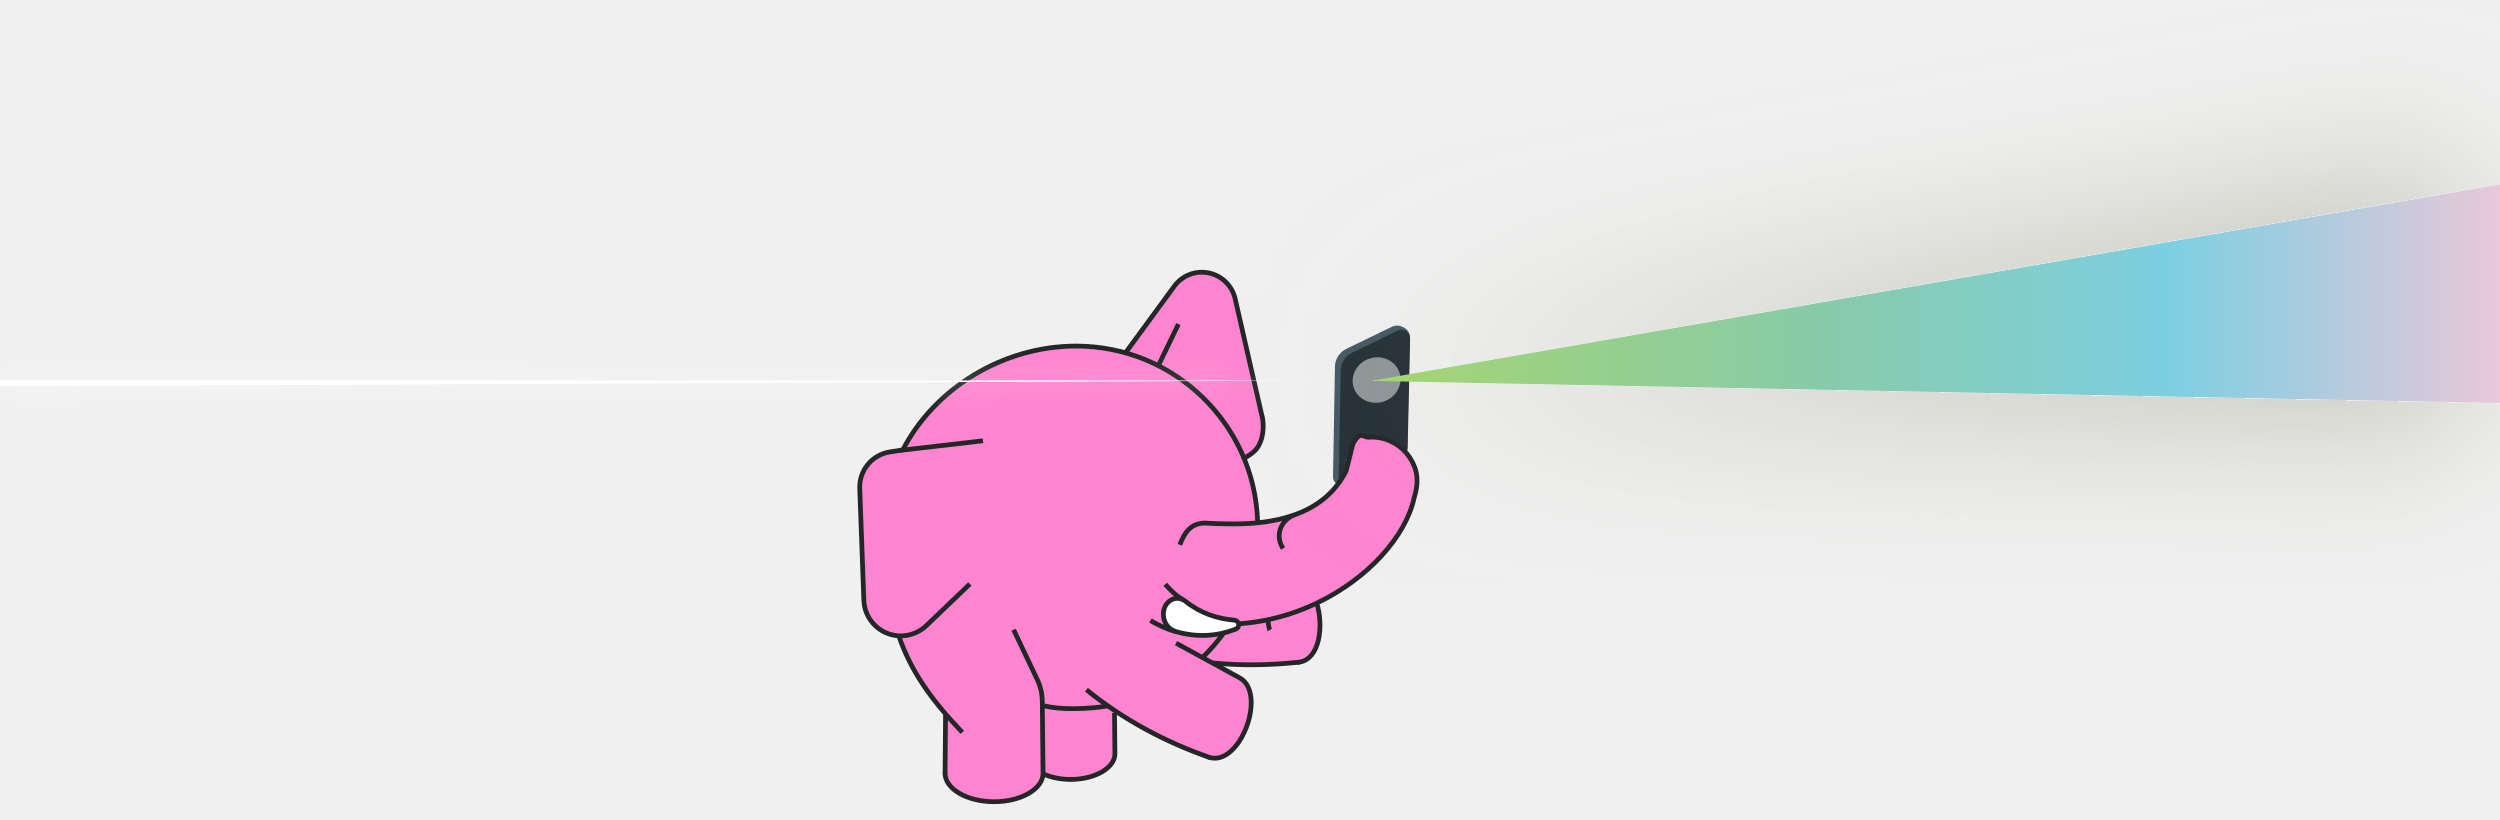
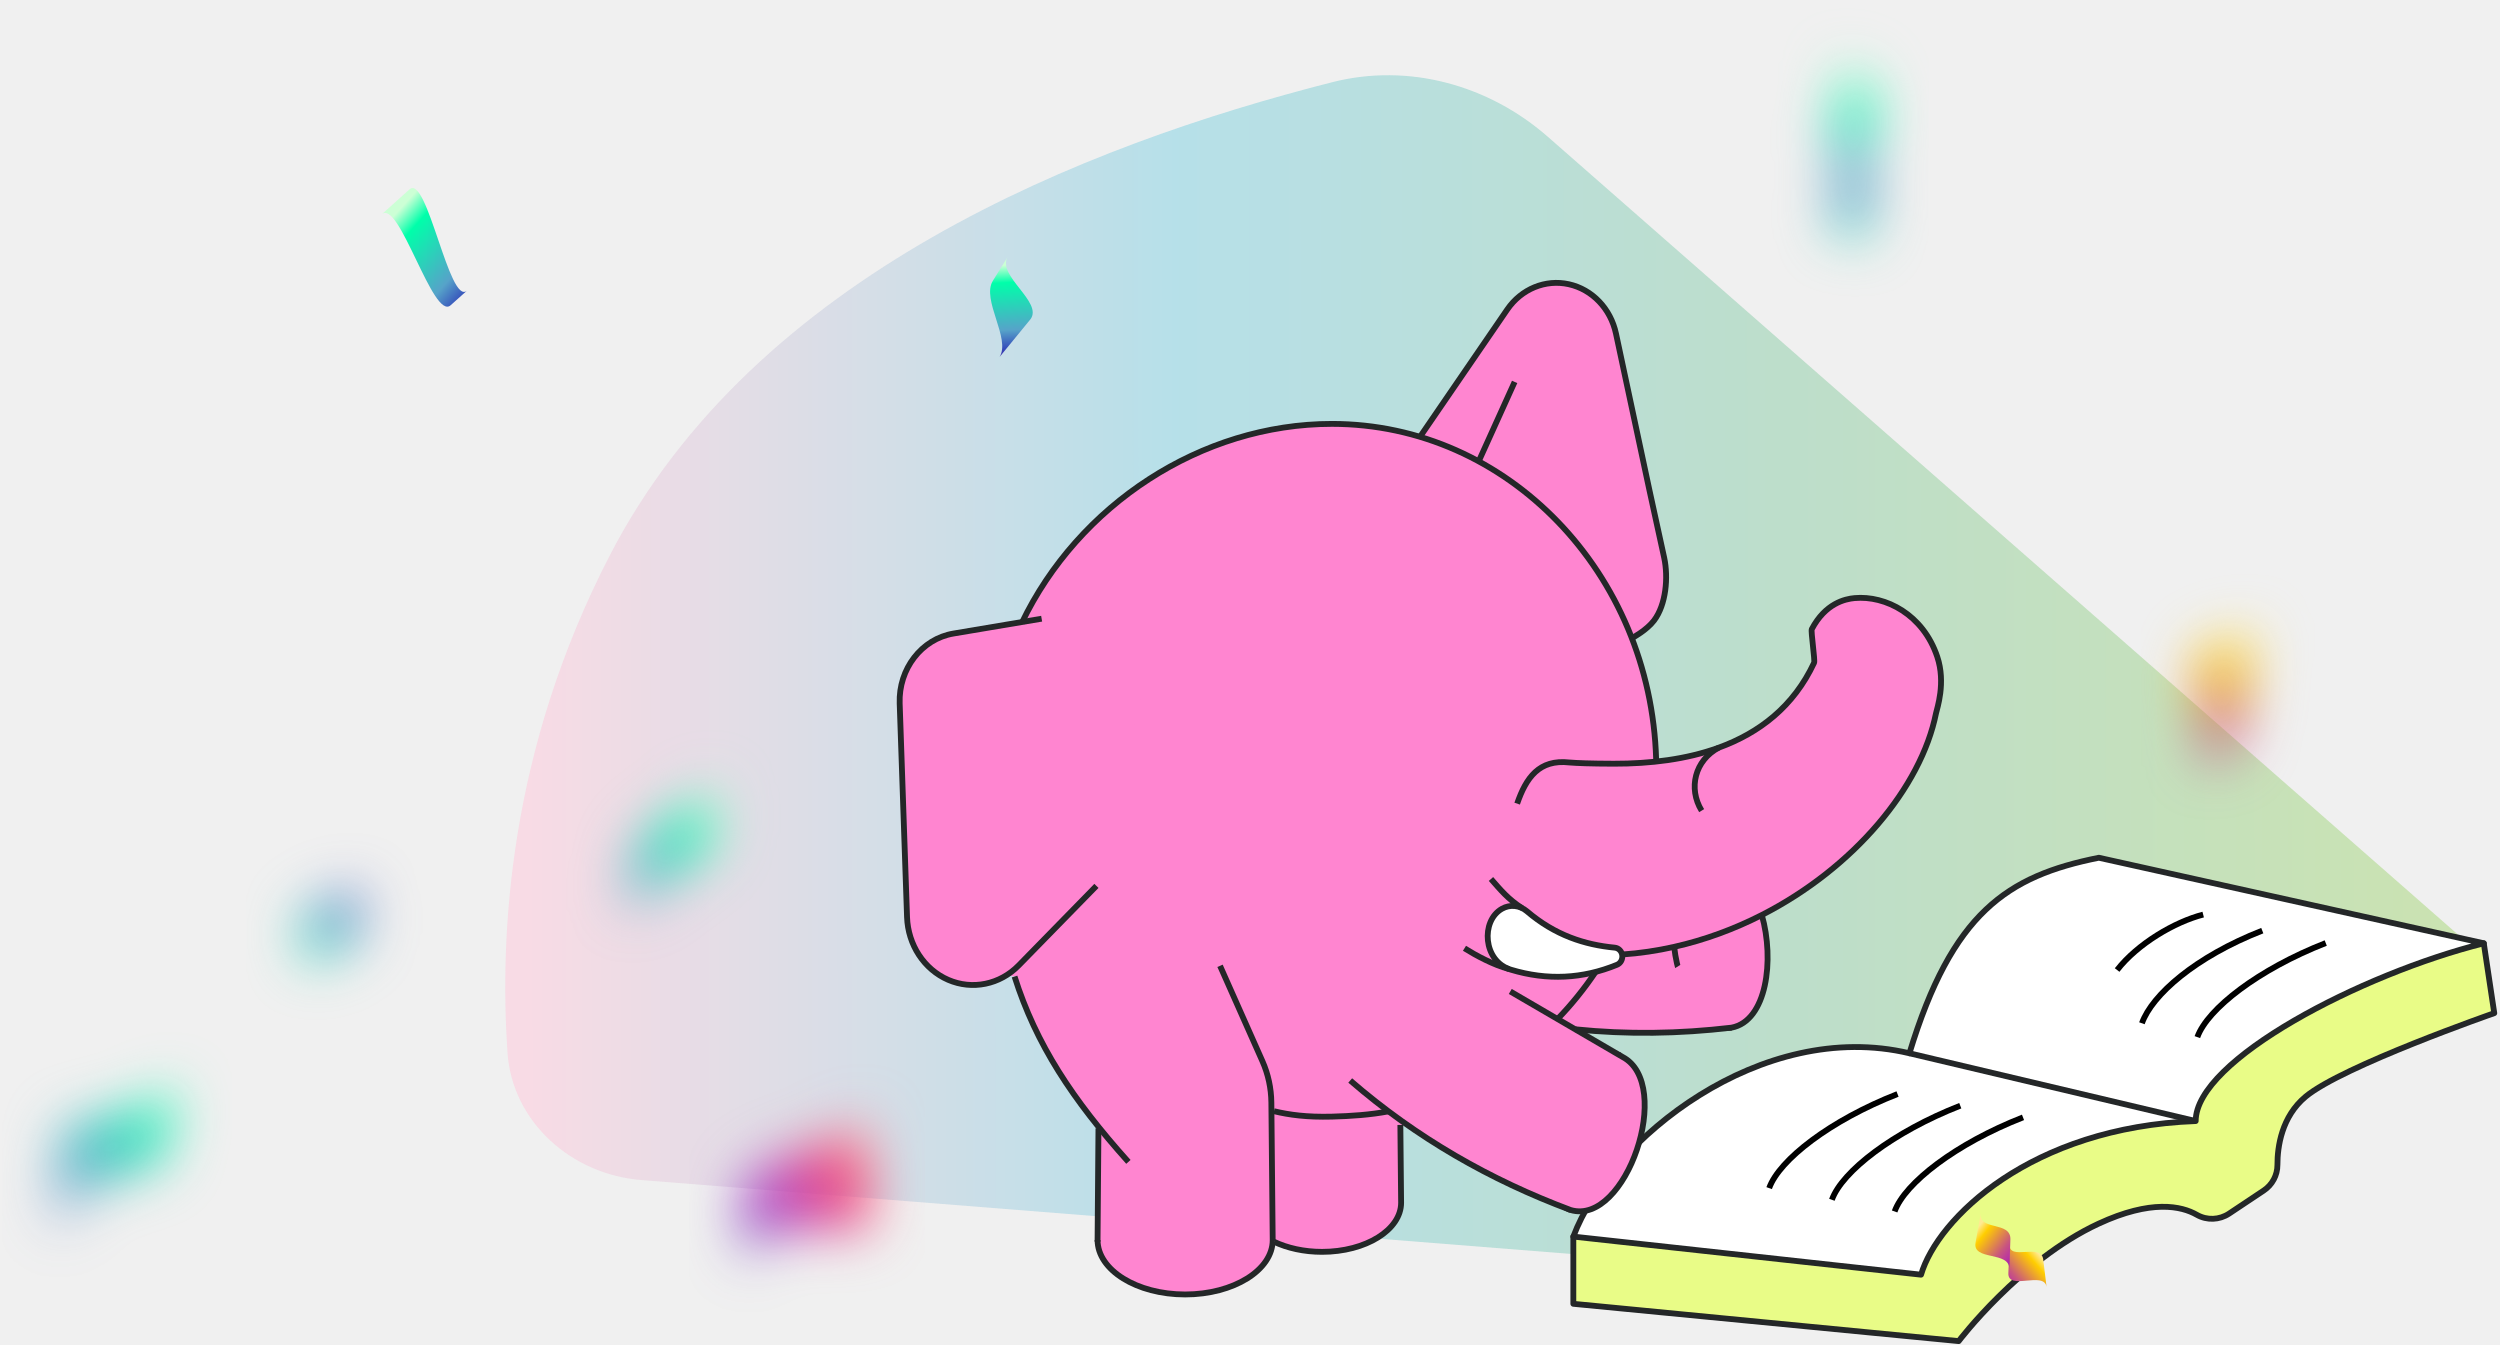
- <svg xmlns="http://www.w3.org/2000/svg" width="1920" height="629" viewBox="0 0 1920 629" fill="none">
-   <path d="M1034.05 267.878L1069.19 250.879C1074.51 248.304 1082.25 252.179 1082.77 258.13L1080.75 344.117C1080.68 347.447 1078.74 350.456 1075.73 351.913L1032.83 372.562C1027.59 374.284 1023.17 369.693 1023.77 365.739L1025.24 281.8C1025.28 275.866 1028.69 270.473 1034.03 267.888L1034.05 267.878Z" fill="#455A64" />
-   <path d="M1038.43 270.866L1073.56 253.867C1077.97 251.733 1083.06 255.004 1082.97 259.893L1081.07 343.963C1081 347.293 1079.06 350.303 1076.05 351.759L1033.68 372.257C1031.09 373.508 1028.1 371.603 1028.15 368.727L1029.63 284.809C1029.66 278.876 1033.07 273.483 1038.42 270.897L1038.43 270.866Z" fill="#263238" />
-   <path d="M1074.85 286.303C1077.75 295.484 1072.14 305.37 1062.45 308.435C1052.75 311.499 1042.45 306.554 1039.58 297.452C1036.7 288.349 1042.28 278.384 1051.98 275.32C1061.67 272.255 1071.97 277.2 1074.85 286.303Z" fill="#FAFAFA" fill-opacity="0.5" />
-   <path fill-rule="evenodd" clip-rule="evenodd" d="M1011.88 463.269C1000.16 468.87 987.502 473.276 974.214 476.074C976.304 493.99 987.174 509.757 998.706 508.567C998.754 508.561 998.809 508.555 998.864 508.549C1013.99 505.872 1017.43 481.433 1011.88 463.269Z" fill="#FF85D0" />
-   <path fill-rule="evenodd" clip-rule="evenodd" d="M950.823 519.649C939.819 516.056 926.203 526.883 920.364 543.937C914.52 560.991 918.639 577.887 929.545 581.783C929.6 581.801 929.661 581.819 929.721 581.844C953.52 588.441 974.372 531.21 952.019 520.298L950.823 519.649Z" fill="#FF85D0" />
-   <path fill-rule="evenodd" clip-rule="evenodd" d="M998.706 508.568C987.174 509.758 976.305 493.991 974.215 476.075C966.936 477.605 959.462 478.655 951.856 479.146C951.88 479.255 951.898 479.358 951.916 479.468C952.135 481.112 951.187 482.684 949.632 483.273C946.588 484.432 943.538 485.403 940.458 486.149C935.579 492.941 930.098 499.277 924.102 505.079L931.678 509.205C953.915 511.354 976.262 511.026 998.706 508.568Z" fill="#FF85D0" />
-   <path fill-rule="evenodd" clip-rule="evenodd" d="M1012.19 462.865C1051.76 443.978 1080.66 411.534 1087.06 381.778C1087.46 379.914 1091.37 369.603 1087.6 359.061C1081.49 342.008 1065.37 334.349 1052.06 335.471C1047.98 335.817 1044.15 333.652 1038.29 344.066C1042.34 340.736 1041.24 346.774 1037.13 349.014L1034.01 353.284C1034.38 356.549 1034.84 360.287 1034.72 361.259C1034.71 361.343 1034.69 361.41 1034.67 361.453C1025.89 379.034 1011.15 389.673 993.626 395.615C985.205 398.473 976.139 400.245 966.783 401.186C966.236 383.477 962.366 366.538 955.78 351.008C957.93 350.092 963.362 347.567 965.89 344.429C971.012 338.081 972.051 327.224 970.234 319.273C959.48 314.71 948.495 307.645 937.315 298.597C936.064 297.589 935.614 295.89 936.203 294.397C936.793 292.904 938.281 291.963 939.879 292.073C948.021 292.637 956.029 292.655 963.879 291.981L949.528 229.125C947.249 219.13 939.332 211.38 929.277 209.298C919.215 207.222 908.875 211.198 902.805 219.476L865.256 270.704C853.239 267.281 840.565 265.442 827.465 265.442C771.386 265.442 718.727 297.85 694.303 345.176L684.302 346.754C670.601 348.902 660.673 360.949 661.183 374.798L664.373 460.71C664.786 471.871 671.719 481.745 682.078 485.945C685.037 487.14 688.117 487.808 691.198 487.978C698.689 509.923 710.312 528.5 727.124 548L726.717 593.815C726.99 605.746 743.747 615.384 764.35 615.384C785.123 615.384 801.984 605.588 801.984 593.517C807.713 596.072 815.429 598.269 823.2 598.269C841.956 598.269 857.188 589.415 857.188 578.515L856.848 545.287C879.504 560.46 903.935 572.312 929.854 581.379C918.948 577.483 914.829 560.587 920.674 543.533C926.512 526.479 940.128 515.652 951.132 519.245L924.41 504.674C930.407 498.872 935.888 492.536 940.766 485.745C928.931 488.615 916.797 488.36 904.342 484.834C904.093 484.761 903.85 484.689 903.607 484.604C900.077 483.408 897.568 481.053 896.073 478.243C892.774 472.053 894.347 463.63 900.514 460.358C903.248 458.908 906.463 458.853 909.197 460.097C909.92 460.431 910.612 460.856 911.25 461.366C915.26 464.558 919.325 467.113 923.444 469.14C931.798 473.243 940.359 475.185 949.023 475.986C950.573 476.132 951.83 477.254 952.164 478.741C959.771 478.25 967.245 477.2 974.523 475.67C987.811 472.873 1000.47 468.466 1012.19 462.865Z" fill="#FF85D0" />
-   <path fill-rule="evenodd" clip-rule="evenodd" d="M969.318 319.609C971.131 327.562 970.095 338.418 964.977 344.767C961.789 348.72 955.787 351.708 955.787 351.708M864.383 270.952C874.781 256.761 888.92 237.468 901.867 219.795C907.935 211.517 918.273 207.544 928.331 209.623C938.382 211.705 946.303 219.455 948.59 229.456C953.302 250.098 965.378 302.806 969.766 322.013" fill="#FF85D0" />
-   <path d="M969.318 319.609C971.131 327.562 970.095 338.418 964.977 344.767C961.789 348.72 955.787 351.708 955.787 351.708M864.383 270.952C874.781 256.761 888.92 237.468 901.867 219.795C907.935 211.517 918.273 207.544 928.331 209.623C938.382 211.705 946.303 219.455 948.59 229.456C953.302 250.098 965.378 302.806 969.766 322.013" stroke="#242728" stroke-width="3.661" stroke-miterlimit="1.5" stroke-linejoin="round" />
-   <path fill-rule="evenodd" clip-rule="evenodd" d="M950.39 519.623C939.36 515.854 925.628 526.715 919.751 543.863C913.875 561.01 918.063 577.994 929.093 581.763" fill="#FF85D0" />
-   <path d="M950.39 519.623C939.36 515.854 925.628 526.715 919.751 543.863C913.875 561.01 918.063 577.994 929.093 581.763" stroke="#242728" stroke-width="3.661" stroke-miterlimit="1.5" stroke-linejoin="round" />
-   <path fill-rule="evenodd" clip-rule="evenodd" d="M973.604 475.992C975.71 493.994 986.666 509.823 998.249 508.474Z" fill="#FF85D0" />
-   <path d="M973.604 475.992C975.71 493.994 986.666 509.823 998.249 508.474" stroke="#242728" stroke-width="3.661" stroke-miterlimit="1.5" stroke-linejoin="round" />
-   <path fill-rule="evenodd" clip-rule="evenodd" d="M903.168 493.924L951.394 520.234C973.744 531.157 952.91 588.388 929.112 581.781C894.687 569.754 862.892 552.808 834.384 529.709" fill="#FF85D0" />
-   <path d="M903.168 493.924L951.394 520.234C973.744 531.157 952.91 588.388 929.112 581.781C894.687 569.754 862.892 552.808 834.384 529.709" stroke="#242728" stroke-width="3.661" stroke-miterlimit="1.5" stroke-linejoin="round" />
-   <path fill-rule="evenodd" clip-rule="evenodd" d="M1011.27 463.195C1016.81 481.355 1013.36 505.799 998.244 508.472C975.747 510.95 953.348 511.28 931.058 509.131" fill="#FF85D0" />
-   <path d="M1011.27 463.195C1016.81 481.355 1013.36 505.799 998.244 508.472C975.747 510.95 953.348 511.28 931.058 509.131" stroke="#242728" stroke-width="3.661" stroke-miterlimit="1.5" stroke-linejoin="round" />
-   <path fill-rule="evenodd" clip-rule="evenodd" d="M774.056 332.804C774.056 332.804 717.019 341.783 683.397 347.078C669.697 349.235 659.769 361.285 660.277 375.133C661.093 397.353 662.345 431.219 663.445 461.053C663.851 472.211 670.781 482.087 681.14 486.279C691.492 490.47 703.351 488.198 711.43 480.475C728.958 463.708 744.836 448.514 744.836 448.514" fill="#FF85D0" />
-   <path d="M774.056 332.804C774.056 332.804 717.019 341.783 683.397 347.078C669.697 349.235 659.769 361.285 660.277 375.133C661.093 397.353 662.345 431.219 663.445 461.053C663.851 472.211 670.781 482.087 681.14 486.279C691.492 490.47 703.351 488.198 711.43 480.475C728.958 463.708 744.836 448.514 744.836 448.514" stroke="#242728" stroke-width="3.661" stroke-miterlimit="1.5" stroke-linejoin="round" />
-   <path fill-rule="evenodd" clip-rule="evenodd" d="M923.354 505.12C923.4 505.08 923.438 505.04 923.485 505C929.48 499.198 934.954 492.861 939.836 486.07M690.129 487.919C699.387 515.252 715.025 537.339 739.054 562.424ZM801.606 542.05C808.17 543.517 815.654 544.495 826.54 544.229C834.816 544.027 842.931 543.506 850.822 542.12M965.854 400.632C963.543 325.808 902.005 265.772 826.54 265.772C770.33 265.772 717.559 298.32 693.207 345.825" fill="#FF85D0" />
-   <path d="M923.354 505.12C923.4 505.08 923.438 505.04 923.485 505C929.48 499.198 934.954 492.861 939.836 486.07M690.129 487.919C699.387 515.252 715.025 537.339 739.054 562.424M801.606 542.05C808.17 543.517 815.654 544.495 826.54 544.229C834.816 544.027 842.931 543.506 850.822 542.12M965.854 400.632C963.543 325.808 902.005 265.772 826.54 265.772C770.33 265.772 717.559 298.32 693.207 345.825" stroke="#242728" stroke-width="3.661" stroke-miterlimit="1.5" stroke-linejoin="round" />
-   <path d="M754.937 338.509L690.674 345.958" stroke="#242728" stroke-width="3.661" stroke-miterlimit="1.5" stroke-linejoin="round" />
-   <path d="M905.045 248.901L889.991 280.011" stroke="#242728" stroke-width="3.661" stroke-miterlimit="1.5" stroke-linejoin="round" />
-   <path fill-rule="evenodd" clip-rule="evenodd" d="M906.124 418.42C909.972 407.981 915.569 400.503 928.563 401.874C931.783 402.12 937.49 402.343 947.605 402.366C963.327 402.401 978.878 400.629 992.699 395.939C1010.22 389.994 1024.96 379.36 1033.74 361.773C1034.18 360.891 1038.75 341.474 1039.16 340.574C1045.02 330.159 1047.05 336.141 1051.14 335.797C1064.44 334.674 1080.56 342.328 1086.67 359.387C1090.44 369.928 1086.53 380.235 1086.13 382.098C1079.73 411.859 1050.83 444.299 1011.26 463.191C999.542 468.788 986.883 473.196 973.594 475.992C966.314 477.524 958.845 478.573 951.238 479.068" fill="#FF85D0" />
-   <path d="M906.124 418.42C909.972 407.981 915.569 400.503 928.563 401.874C931.783 402.12 937.49 402.343 947.605 402.366C963.327 402.401 978.878 400.629 992.699 395.939C1010.22 389.994 1024.96 379.36 1033.74 361.773C1034.18 360.891 1038.75 341.474 1039.16 340.574C1045.02 330.159 1047.05 336.141 1051.14 335.797C1064.44 334.674 1080.56 342.328 1086.67 359.387C1090.44 369.928 1086.53 380.235 1086.13 382.098C1079.73 411.859 1050.83 444.299 1011.26 463.191C999.542 468.788 986.883 473.196 973.594 475.992C966.314 477.524 958.845 478.573 951.238 479.068" stroke="#242728" stroke-width="3.661" stroke-miterlimit="1.5" stroke-linejoin="round" />
-   <path fill-rule="evenodd" clip-rule="evenodd" d="M992.806 395.891C982.489 401.007 979.535 412.252 985.399 421.243Z" fill="#FF85D0" />
-   <path d="M992.806 395.891C982.489 401.007 979.535 412.252 985.399 421.243" stroke="#242728" stroke-width="3.661" stroke-miterlimit="1.5" stroke-linejoin="round" />
-   <path fill-rule="evenodd" clip-rule="evenodd" d="M778.434 483.613C778.434 483.613 790.393 508.797 796.666 521.99C799.123 527.167 800.422 532.817 800.488 538.544C800.674 556.043 801.068 593.856 801.068 593.856C801.07 605.927 784.213 615.721 763.44 615.717C742.676 615.71 725.809 605.907 725.807 593.836" fill="#FF85D0" />
-   <path d="M778.434 483.613C778.434 483.613 790.393 508.797 796.666 521.99C799.123 527.167 800.422 532.817 800.488 538.544C800.674 556.043 801.068 593.856 801.068 593.856C801.07 605.927 784.213 615.721 763.44 615.717C742.676 615.71 725.809 605.907 725.807 593.836" stroke="#242728" stroke-width="3.661" stroke-miterlimit="1.5" stroke-linejoin="round" />
-   <path fill-rule="evenodd" clip-rule="evenodd" d="M855.933 547.579C856.094 562.776 856.261 578.851 856.261 578.851C856.264 589.755 841.037 598.602 822.273 598.598C814.509 598.594 807.34 597.075 801.61 594.519" fill="#FF85D0" />
-   <path d="M855.933 547.579C856.094 562.776 856.261 578.851 856.261 578.851C856.264 589.755 841.037 598.602 822.273 598.598C814.509 598.594 807.34 597.075 801.61 594.519" stroke="#242728" stroke-width="3.661" stroke-miterlimit="1.5" stroke-linejoin="round" />
-   <path d="M726.189 548.943L725.798 594.522" stroke="#242728" stroke-width="3.661" stroke-miterlimit="1.5" stroke-linejoin="round" />
-   <path fill-rule="evenodd" clip-rule="evenodd" d="M899.585 460.684C903.047 458.85 907.266 459.247 910.321 461.694C922.457 471.365 935.155 475.161 948.098 476.314C949.75 476.471 951.076 477.746 951.29 479.389C951.51 481.033 950.564 482.616 949.012 483.2C934.292 488.851 919.106 489.602 903.41 485.164C891.399 481.764 890.429 465.557 899.585 460.684Z" fill="white" stroke="#242728" stroke-width="3.661" stroke-miterlimit="1.5" stroke-linejoin="round" />
-   <path fill-rule="evenodd" clip-rule="evenodd" d="M908.262 460.429C902.176 456.803 898.931 453.025 894.867 448.709Z" fill="#FF85D0" />
-   <path d="M908.262 460.429C902.176 456.803 898.931 453.025 894.867 448.709" stroke="#242728" stroke-width="3.661" stroke-miterlimit="1.5" stroke-linejoin="round" />
-   <path fill-rule="evenodd" clip-rule="evenodd" d="M902.679 484.938C895.803 483.199 888.609 479.546 883.479 476.569Z" fill="#FF85D0" />
-   <path d="M902.679 484.938C895.803 483.199 888.609 479.546 883.479 476.569" stroke="#242728" stroke-width="3.661" stroke-miterlimit="1.5" stroke-linejoin="round" />
-   <g filter="url(#filter0_d_5961_15485)">
-     <path d="M-63 292L1030 292.177L-63 297V292Z" fill="white" />
-   </g>
-   <g filter="url(#filter1_d_5961_15485)">
-     <path d="M1982.84 310.779L1052.5 292.539L1926 140.5L1982.84 310.779Z" fill="url(#paint0_linear_5961_15485)" />
+ <svg xmlns="http://www.w3.org/2000/svg" width="837" height="450" viewBox="0 0 837 450" fill="none">
+   <g clip-path="url(#clip0_5992_25602)">
+     <path opacity="0.5" d="M518.251 45.822L825.304 314.992L645.065 429.289L214.756 395.088C191.387 393.231 171.493 375.733 169.906 352.344C167.246 313.159 170.216 251.514 204.238 185.796C252.867 91.865 362.915 48.683 446.057 27.513C471.594 21.011 498.435 28.451 518.251 45.822Z" fill="url(#paint0_linear_5992_25602)" />
+     <path d="M526.753 414.012V436.515L655.772 449.004C655.772 449.004 676.297 421.9 702.542 409.718C720.248 401.498 730.359 403.784 735.492 406.714C738.877 408.648 743.063 408.473 746.307 406.314L757.883 398.596C760.76 396.681 762.489 393.458 762.484 389.999C762.484 383.908 763.862 373.871 771.931 367.15C784.206 356.922 835.083 339.201 835.083 339.201L831.571 315.818L739.498 320.918L526.748 414.017L526.753 414.012Z" fill="#E9FC87" stroke="#242728" stroke-width="1.954" stroke-linejoin="round" />
+     <path d="M526.753 414.011C539.028 381.28 589.802 340.86 639.273 352.637C653.594 305.585 672.004 293.31 702.693 287.17L831.581 315.813C790.663 326.041 735.116 354.874 735.116 375.33C679.877 377.377 648.704 407.974 643.165 426.764L526.758 414.011H526.753Z" fill="white" stroke="#242728" stroke-width="1.954" stroke-linejoin="round" />
+     <path d="M639.272 352.637L735.111 375.33" stroke="#242728" stroke-width="1.954" stroke-linejoin="round" />
+     <path d="M778.657 315.725C756.188 324.517 739.092 337.705 735.673 347.23" stroke="black" stroke-width="1.954" />
+     <path d="M677.303 374.095C654.834 382.887 637.738 396.075 634.319 405.6" stroke="black" stroke-width="1.954" />
+     <path d="M656.3 370.187C633.831 378.979 616.736 392.167 613.316 401.692" stroke="black" stroke-width="1.954" />
+     <path d="M635.296 366.279C612.827 375.071 595.732 388.26 592.312 397.784" stroke="black" stroke-width="1.954" />
+     <path d="M757.41 311.573C734.941 320.365 720.531 333.065 717.112 342.59" stroke="black" stroke-width="1.954" />
+     <path d="M737.626 306.2C728.101 308.642 715.646 315.969 708.808 324.761" stroke="black" stroke-width="1.954" />
+     <path fill-rule="evenodd" clip-rule="evenodd" d="M590.335 306.409C581.201 311.074 571.34 314.747 560.989 317.077C562.616 331.999 571.086 345.129 580.068 344.142C580.107 344.137 580.146 344.132 580.19 344.127C591.972 341.9 594.648 321.541 590.335 306.414V306.409Z" fill="#FF85D0" />
+     <path fill-rule="evenodd" clip-rule="evenodd" d="M542.766 353.368C534.193 350.373 523.584 359.395 519.037 373.594C514.484 387.798 517.693 401.871 526.188 405.114C526.232 405.129 526.276 405.143 526.324 405.163C544.866 410.658 561.112 362.99 543.694 353.905L542.761 353.363L542.766 353.368Z" fill="#FF85D0" />
+     <path fill-rule="evenodd" clip-rule="evenodd" d="M580.069 344.137C571.086 345.129 562.617 331.994 560.99 317.072C555.319 318.347 549.497 319.221 543.572 319.632C543.591 319.725 543.606 319.808 543.621 319.9C543.792 321.268 543.054 322.577 541.843 323.07C539.474 324.038 537.095 324.844 534.697 325.464C530.897 331.12 526.628 336.395 521.953 341.231L527.854 344.67C545.179 346.457 562.587 346.184 580.074 344.137H580.069Z" fill="#FF85D0" />
+     <path fill-rule="evenodd" clip-rule="evenodd" d="M590.576 306.078C621.397 290.345 643.915 263.324 648.902 238.54C649.214 236.986 652.262 228.399 649.322 219.622C644.559 205.418 632.001 199.039 621.636 199.971C618.457 200.26 611.862 201.715 607.3 210.39C607.261 210.473 607.247 210.664 607.251 210.937L607.574 214.811C607.862 217.531 608.223 220.643 608.121 221.454C608.121 221.522 608.101 221.581 608.087 221.615C601.248 236.258 589.76 245.119 576.108 250.067C569.548 252.446 562.485 253.926 555.197 254.707C554.772 239.956 551.759 225.85 546.625 212.915C548.3 212.153 552.53 210.048 554.504 207.435C558.494 202.145 557.889 186.48 557.889 186.48L552.936 163.748L541.755 111.396C539.982 103.073 533.813 96.615 525.978 94.881C518.138 93.152 510.084 96.464 505.356 103.356L476.102 146.022C466.739 143.169 456.867 141.641 446.659 141.641C402.971 141.641 361.946 168.632 342.916 208.05L335.126 209.364C324.453 211.152 316.716 221.185 317.116 232.722L319.603 304.275C319.925 313.57 325.327 321.796 333.396 325.293C335.702 326.29 338.1 326.847 340.499 326.988C346.336 345.266 355.391 360.74 368.487 376.981L368.169 415.139C368.384 425.074 381.436 433.104 397.486 433.104C413.669 433.104 426.803 424.947 426.803 414.89C431.267 417.02 437.28 418.846 443.332 418.846C457.942 418.846 469.811 411.471 469.811 402.395L469.547 374.72C487.2 387.356 506.23 397.228 526.423 404.779C517.928 401.536 514.719 387.463 519.272 373.259C523.819 359.055 534.428 350.038 543.001 353.032L522.183 340.894C526.857 336.064 531.126 330.784 534.926 325.127C525.705 327.516 516.253 327.306 506.552 324.37C506.357 324.312 506.167 324.248 505.981 324.18C503.231 323.183 501.277 321.225 500.11 318.88C497.54 313.722 498.766 306.708 503.568 303.982C505.698 302.776 508.203 302.727 510.333 303.767C510.895 304.046 511.437 304.397 511.935 304.822C515.061 307.48 518.226 309.609 521.435 311.299C527.942 314.718 534.614 316.335 541.364 316.999C542.571 317.122 543.553 318.054 543.811 319.295C549.736 318.885 555.559 318.011 561.23 316.736C571.58 314.406 581.442 310.737 590.576 306.073V306.078Z" fill="#FF85D0" />
+     <path fill-rule="evenodd" clip-rule="evenodd" d="M546.634 213.496C546.634 213.496 551.309 211.005 553.795 207.717C557.781 202.427 558.587 193.386 557.175 186.763M552.212 164.03C548.793 148.034 544.695 128.867 541.027 111.673C539.244 103.345 533.075 96.888 525.245 95.154C517.41 93.42 509.356 96.732 504.627 103.624C494.541 118.346 483.526 134.411 475.423 146.231" fill="#FF85D0" />
+     <path d="M546.634 213.495C546.634 213.495 551.309 211.004 553.795 207.716C557.781 202.426 558.587 193.385 557.175 186.762L552.212 164.034C548.793 148.037 544.695 128.871 541.027 111.677C539.244 103.349 533.075 96.892 525.245 95.158C517.41 93.424 509.356 96.736 504.627 103.628C494.541 118.349 483.526 134.415 475.423 146.235" stroke="#242728" stroke-width="1.954" stroke-linejoin="round" />
+     <path fill-rule="evenodd" clip-rule="evenodd" d="M542.428 353.348C533.836 350.208 523.139 359.254 518.558 373.536C513.981 387.818 517.244 401.964 525.835 405.105" fill="#FF85D0" />
+     <path d="M542.428 353.348C533.836 350.208 523.139 359.254 518.558 373.536C513.981 387.818 517.244 401.964 525.835 405.105" stroke="#242728" stroke-width="1.954" stroke-linejoin="round" />
+     <path fill-rule="evenodd" clip-rule="evenodd" d="M560.516 317.004C562.157 331.999 570.69 345.183 579.717 344.059L560.516 317.004Z" fill="#FF85D0" />
+     <path d="M560.516 317.004C562.157 331.999 570.69 345.183 579.717 344.059" stroke="#242728" stroke-width="1.954" stroke-linejoin="round" />
+     <path fill-rule="evenodd" clip-rule="evenodd" d="M505.639 331.939L543.21 353.851C560.624 362.951 544.392 410.614 525.851 405.114C499.03 395.096 474.261 380.985 452.051 361.745" fill="#FF85D0" />
+     <path d="M505.639 331.939L543.21 353.851C560.624 362.951 544.392 410.614 525.851 405.114C499.03 395.096 474.261 380.985 452.051 361.745" stroke="#242728" stroke-width="1.954" stroke-linejoin="round" />
+     <path fill-rule="evenodd" clip-rule="evenodd" d="M589.857 306.35C594.175 321.472 591.493 341.836 579.712 344.058C562.186 346.124 544.734 346.398 527.369 344.605" fill="#FF85D0" />
+     <path d="M589.857 306.35C594.175 321.472 591.493 341.836 579.712 344.058C562.186 346.124 544.734 346.398 527.369 344.605" stroke="#242728" stroke-width="1.954" stroke-linejoin="round" />
+     <path fill-rule="evenodd" clip-rule="evenodd" d="M389.851 200.224C389.851 200.224 345.417 207.702 319.221 212.113C308.548 213.91 300.811 223.948 301.207 235.48C301.842 253.987 302.819 282.191 303.674 307.043C303.991 316.338 309.388 324.564 317.458 328.056C325.522 331.549 334.763 329.653 341.055 323.22C354.712 309.256 367.079 296.6 367.079 296.6" fill="#FF85D0" />
+     <path fill-rule="evenodd" clip-rule="evenodd" d="M534.207 325.401C530.402 331.057 526.138 336.337 521.468 341.168C521.434 341.202 521.4 341.236 521.366 341.266M377.786 388.997C359.068 368.106 346.881 349.706 339.672 326.944L377.786 388.997ZM464.862 372.087C458.712 373.24 452.392 373.674 445.944 373.845C437.465 374.065 431.633 373.254 426.518 372.028M342.07 208.593C361.042 169.028 402.155 141.919 445.944 141.919C504.734 141.919 552.676 191.922 554.478 254.238" fill="#FF85D0" />
+     <path d="M534.207 325.401C530.402 331.057 526.138 336.337 521.468 341.168C521.434 341.202 521.4 341.236 521.366 341.266M377.786 388.997C359.068 368.106 346.881 349.706 339.672 326.944M464.862 372.087C458.712 373.24 452.392 373.674 445.944 373.845C437.465 374.065 431.633 373.254 426.518 372.028M342.07 208.593C361.042 169.028 402.155 141.919 445.944 141.919C504.734 141.919 552.676 191.922 554.478 254.238" stroke="#242728" stroke-width="1.954" stroke-linejoin="round" />
+     <path d="M507.104 127.865L495.376 153.778" stroke="#242728" stroke-width="1.954" stroke-linejoin="round" />
+     <path fill-rule="evenodd" clip-rule="evenodd" d="M507.943 269.057C510.942 260.363 515.304 254.135 525.425 255.278C527.936 255.483 532.381 255.669 540.259 255.689C552.505 255.718 564.623 254.243 575.389 250.335C589.041 245.382 600.524 236.527 607.368 221.878C607.709 221.145 606.254 211.41 606.576 210.658C611.138 201.983 617.732 200.528 620.917 200.24C631.277 199.307 643.84 205.681 648.598 219.89C651.538 228.667 648.49 237.254 648.178 238.808C643.191 263.597 620.678 290.613 589.852 306.346C580.718 311.006 570.856 314.679 560.506 317.009C554.835 318.284 549.017 319.158 543.087 319.568" fill="#FF85D0" />
+     <path d="M507.943 269.057C510.942 260.363 515.304 254.135 525.425 255.278C527.936 255.483 532.381 255.669 540.259 255.689C552.505 255.718 564.623 254.243 575.389 250.335C589.041 245.382 600.524 236.527 607.368 221.878C607.709 221.145 606.254 211.41 606.576 210.658C611.138 201.983 617.732 200.528 620.917 200.24C631.277 199.307 643.84 205.681 648.598 219.89C651.538 228.667 648.49 237.254 648.178 238.808C643.191 263.597 620.678 290.613 589.852 306.346C580.718 311.006 570.856 314.679 560.506 317.009C554.835 318.284 549.017 319.158 543.087 319.568" stroke="#242728" stroke-width="1.954" stroke-linejoin="round" />
+     <path fill-rule="evenodd" clip-rule="evenodd" d="M575.472 250.29C567.432 254.554 565.132 263.918 569.704 271.406L575.472 250.29Z" fill="#FF85D0" />
+     <path d="M575.472 250.29C567.432 254.554 565.132 263.918 569.704 271.406" stroke="#242728" stroke-width="1.954" stroke-linejoin="round" />
+     <path fill-rule="evenodd" clip-rule="evenodd" d="M408.466 323.354C408.466 323.354 417.781 344.328 422.671 355.318C424.585 359.631 425.596 364.335 425.65 369.107C425.797 383.682 426.099 415.177 426.099 415.177C426.099 425.23 412.97 433.387 396.783 433.387C380.605 433.382 367.466 425.215 367.466 415.163" fill="#FF85D0" />
+     <path d="M408.466 323.354C408.466 323.354 417.781 344.328 422.671 355.318C424.585 359.631 425.596 364.335 425.65 369.107C425.797 383.682 426.099 415.177 426.099 415.177C426.099 425.23 412.97 433.387 396.783 433.387C380.605 433.382 367.466 425.215 367.466 415.163" stroke="#242728" stroke-width="1.954" stroke-linejoin="round" />
+     <path fill-rule="evenodd" clip-rule="evenodd" d="M468.839 376.63C468.966 389.286 469.093 402.674 469.093 402.674C469.093 411.754 457.233 419.125 442.614 419.12C436.567 419.12 430.979 417.85 426.515 415.721" fill="#FF85D0" />
+     <path d="M468.839 376.63C468.966 389.286 469.093 402.674 469.093 402.674C469.093 411.754 457.233 419.125 442.614 419.12C436.567 419.12 430.979 417.85 426.515 415.721" stroke="#242728" stroke-width="1.954" stroke-linejoin="round" />
+     <path d="M367.764 377.767L367.461 415.729" stroke="#242728" stroke-width="1.954" stroke-linejoin="round" />
+     <path fill-rule="evenodd" clip-rule="evenodd" d="M502.85 304.26C505.546 302.731 508.833 303.063 511.212 305.1C520.668 313.154 530.559 316.315 540.641 317.277C541.926 317.409 542.961 318.469 543.127 319.836C543.298 321.204 542.561 322.523 541.354 323.011C529.885 327.715 518.055 328.34 505.829 324.648C496.47 321.815 495.713 308.319 502.85 304.26Z" fill="white" stroke="#242728" stroke-width="1.954" stroke-linejoin="round" />
+     <path fill-rule="evenodd" clip-rule="evenodd" d="M509.61 304.044C504.867 301.026 502.342 297.875 499.177 294.285L509.61 304.044Z" fill="#FF85D0" />
+     <path d="M509.61 304.044C504.867 301.026 502.342 297.875 499.177 294.285" stroke="#242728" stroke-width="1.954" stroke-linejoin="round" />
+     <path fill-rule="evenodd" clip-rule="evenodd" d="M505.262 324.457C499.904 323.006 494.301 319.968 490.306 317.486L505.262 324.457Z" fill="#FF85D0" />
+     <path d="M505.262 324.457C499.904 323.006 494.301 319.968 490.306 317.486" stroke="#242728" stroke-width="1.954" stroke-linejoin="round" />
+     <path d="M348.743 207.141C338.417 208.88 327.832 210.662 319.226 212.108C308.553 213.906 300.816 223.943 301.212 235.476C301.847 253.983 302.824 282.186 303.678 307.039C303.996 316.334 309.393 324.559 317.463 328.052C325.527 331.544 334.768 329.649 341.06 323.216C354.717 309.251 367.084 296.596 367.084 296.596" stroke="#242728" stroke-width="1.954" stroke-linejoin="round" />
+     <g filter="url(#filter0_f_5992_25602)">
+       <path d="M291.455 406.329C292.176 422.392 251.463 395.716 250.202 426.982L248.941 401.166C248.22 385.102 290.374 386.25 289.654 370.187L291.455 406.329Z" fill="url(#paint1_linear_5992_25602)" />
+     </g>
+     <path d="M150.874 102.196C145.009 107.506 133.661 66.454 127.796 71.765L137.104 63.391C142.969 58.081 150.492 102.604 156.357 97.294L150.874 102.196Z" fill="url(#paint2_linear_5992_25602)" />
+     <path d="M344.992 106.897C349.362 101.136 333.482 92.219 337.426 85.908L332.417 94.002C328.474 100.313 338.491 113.345 334.655 119.518L344.992 106.897Z" fill="url(#paint3_linear_5992_25602)" />
+     <g filter="url(#filter1_f_5992_25602)">
+       <path d="M55.08 385.488C50.397 396.675 23.014 386.636 18.871 415.607L20.672 382.046C21.573 371.433 47.334 379.752 59.404 361.394L55.08 385.488Z" fill="url(#paint4_linear_5992_25602)" />
+     </g>
+     <g filter="url(#filter2_f_5992_25602)">
+       <path d="M211.822 289.547C212.99 277.595 239.546 269.284 238.711 258.728L240.197 275.774C241.156 286.46 211.193 296.638 209.775 308.33L211.822 289.547Z" fill="url(#paint5_linear_5992_25602)" />
+       <path d="M615.813 54.573C609.77 46.504 621.553 24.434 615.057 18.501L625.632 27.994C632.278 33.927 619.438 59.32 625.179 67.388L615.813 54.573Z" fill="url(#paint6_linear_5992_25602)" />
+       <path d="M625.099 61.608C631.141 66.147 619.358 78.561 625.854 81.899L615.28 76.559C608.633 73.222 621.473 58.938 615.733 54.399L625.099 61.608Z" fill="url(#paint7_linear_5992_25602)" />
+       <path d="M120.537 308.415C122.114 317.525 102.699 317.677 105.579 326.171L100.819 312.422C97.813 303.796 119.55 302.994 118.226 294.148L120.537 308.415Z" fill="url(#paint8_linear_5992_25602)" />
+     </g>
+     <path d="M684.087 421.788C683.513 415.862 672.512 422.445 672.775 416.537L672.396 426.242C672.163 432.331 684.51 425.309 685.204 430.95L684.087 421.788Z" fill="url(#paint9_linear_5992_25602)" />
+     <path d="M673.077 415.036C673.373 408.604 662.107 412.279 663.206 406.017L661.41 416.021C660.31 422.283 672.965 418.687 672.728 424.975L673.077 415.036Z" fill="url(#paint10_linear_5992_25602)" />
+     <g filter="url(#filter3_f_5992_25602)">
+       <path d="M737.652 217.98C729.155 222.098 744.098 252.519 735.894 257.78L746.443 250.918C754.647 245.657 749.226 215.236 757.284 209.975L737.652 217.98Z" fill="url(#paint11_linear_5992_25602)" />
+     </g>
  </g>
  <defs>
-     <filter id="filter0_d_5961_15485" x="-83" y="272" width="1133" height="45" filterUnits="userSpaceOnUse" color-interpolation-filters="sRGB">
+     <filter id="filter0_f_5992_25602" x="230.812" y="352.067" width="78.772" height="93.034" filterUnits="userSpaceOnUse" color-interpolation-filters="sRGB">
      <feFlood flood-opacity="0" result="BackgroundImageFix" />
-       <feColorMatrix in="SourceAlpha" type="matrix" values="0 0 0 0 0 0 0 0 0 0 0 0 0 0 0 0 0 0 127 0" result="hardAlpha" />
-       <feOffset />
-       <feGaussianBlur stdDeviation="10" />
-       <feComposite in2="hardAlpha" operator="out" />
-       <feColorMatrix type="matrix" values="0 0 0 0 1 0 0 0 0 1 0 0 0 0 1 0 0 0 1 0" />
-       <feBlend mode="normal" in2="BackgroundImageFix" result="effect1_dropShadow_5961_15485" />
-       <feBlend mode="normal" in="SourceGraphic" in2="effect1_dropShadow_5961_15485" result="shape" />
+       <feBlend mode="normal" in="SourceGraphic" in2="BackgroundImageFix" result="shape" />
+       <feGaussianBlur stdDeviation="9.06" result="effect1_foregroundBlur_5992_25602" />
    </filter>
-     <filter id="filter1_d_5961_15485" x="912.498" y="0.5" width="1210.34" height="450.279" filterUnits="userSpaceOnUse" color-interpolation-filters="sRGB">
+     <filter id="filter1_f_5992_25602" x="0.752" y="343.274" width="76.771" height="90.453" filterUnits="userSpaceOnUse" color-interpolation-filters="sRGB">
      <feFlood flood-opacity="0" result="BackgroundImageFix" />
-       <feColorMatrix in="SourceAlpha" type="matrix" values="0 0 0 0 0 0 0 0 0 0 0 0 0 0 0 0 0 0 127 0" result="hardAlpha" />
-       <feOffset />
-       <feGaussianBlur stdDeviation="70" />
-       <feComposite in2="hardAlpha" operator="out" />
-       <feColorMatrix type="matrix" values="0 0 0 0 0.585 0 0 0 0 0.601 0 0 0 0 0.499 0 0 0 0.6 0" />
-       <feBlend mode="normal" in2="BackgroundImageFix" result="effect1_dropShadow_5961_15485" />
-       <feBlend mode="normal" in="SourceGraphic" in2="effect1_dropShadow_5961_15485" result="shape" />
+       <feBlend mode="normal" in="SourceGraphic" in2="BackgroundImageFix" result="shape" />
+       <feGaussianBlur stdDeviation="9.06" result="effect1_foregroundBlur_5992_25602" />
    </filter>
-     <linearGradient id="paint0_linear_5961_15485" x1="1971.15" y1="225.639" x2="1052.37" y2="227.08" gradientUnits="userSpaceOnUse">
+     <filter id="filter2_f_5992_25602" x="82.414" y="0.382" width="563.3" height="343.909" filterUnits="userSpaceOnUse" color-interpolation-filters="sRGB">
+       <feFlood flood-opacity="0" result="BackgroundImageFix" />
+       <feBlend mode="normal" in="SourceGraphic" in2="BackgroundImageFix" result="shape" />
+       <feGaussianBlur stdDeviation="9.06" result="effect1_foregroundBlur_5992_25602" />
+     </filter>
+     <filter id="filter3_f_5992_25602" x="716.821" y="191.855" width="58.582" height="84.044" filterUnits="userSpaceOnUse" color-interpolation-filters="sRGB">
+       <feFlood flood-opacity="0" result="BackgroundImageFix" />
+       <feBlend mode="normal" in="SourceGraphic" in2="BackgroundImageFix" result="shape" />
+       <feGaussianBlur stdDeviation="9.06" result="effect1_foregroundBlur_5992_25602" />
+     </filter>
+     <linearGradient id="paint0_linear_5992_25602" x1="177.407" y1="223.774" x2="825.398" y2="223.477" gradientUnits="userSpaceOnUse">
      <stop stop-color="#FFC6D9" />
      <stop offset="0.333" stop-color="#7CCFE1" />
      <stop offset="0.641" stop-color="#89CBA6" />
      <stop offset="1" stop-color="#A5D571" />
    </linearGradient>
+     <linearGradient id="paint1_linear_5992_25602" x1="253.098" y1="427.416" x2="302.294" y2="400.313" gradientUnits="userSpaceOnUse">
+       <stop offset="0.092" stop-color="#6134BA" />
+       <stop offset="0.293" stop-color="#B23CC9" />
+       <stop offset="0.81" stop-color="#FF4D6A" />
+       <stop offset="1" stop-color="#FFA6B5" />
+     </linearGradient>
+     <linearGradient id="paint2_linear_5992_25602" x1="152.584" y1="108.52" x2="123.119" y2="82.002" gradientUnits="userSpaceOnUse">
+       <stop stop-color="#3E29A6" />
+       <stop offset="0.092" stop-color="#344ABA" />
+       <stop offset="0.293" stop-color="#56A3C9" />
+       <stop offset="0.81" stop-color="#00FFAA" />
+       <stop offset="1" stop-color="#CCFFD5" />
+     </linearGradient>
+     <linearGradient id="paint3_linear_5992_25602" x1="339.181" y1="119.45" x2="337.625" y2="88.736" gradientUnits="userSpaceOnUse">
+       <stop stop-color="#3E29A6" />
+       <stop offset="0.092" stop-color="#344ABA" />
+       <stop offset="0.293" stop-color="#56A3C9" />
+       <stop offset="0.81" stop-color="#00FFAA" />
+       <stop offset="1" stop-color="#CCFFD5" />
+     </linearGradient>
+     <linearGradient id="paint4_linear_5992_25602" x1="16.257" y1="420.624" x2="77.826" y2="378.846" gradientUnits="userSpaceOnUse">
+       <stop stop-color="#3E29A6" />
+       <stop offset="0.092" stop-color="#344ABA" />
+       <stop offset="0.293" stop-color="#56A3C9" />
+       <stop offset="0.81" stop-color="#00FFAA" />
+       <stop offset="1" stop-color="#CCFFD5" />
+     </linearGradient>
+     <linearGradient id="paint5_linear_5992_25602" x1="198.291" y1="301.811" x2="245.195" y2="285.891" gradientUnits="userSpaceOnUse">
+       <stop stop-color="#3E29A6" />
+       <stop offset="0.092" stop-color="#344ABA" />
+       <stop offset="0.293" stop-color="#56A3C9" />
+       <stop offset="0.81" stop-color="#00FFAA" />
+       <stop offset="1" stop-color="#CCFFD5" />
+     </linearGradient>
+     <linearGradient id="paint6_linear_5992_25602" x1="614.356" y1="70.738" x2="634.564" y2="31.046" gradientUnits="userSpaceOnUse">
+       <stop stop-color="#3E29A6" />
+       <stop offset="0.092" stop-color="#344ABA" />
+       <stop offset="0.293" stop-color="#56A3C9" />
+       <stop offset="0.81" stop-color="#00FFAA" />
+       <stop offset="1" stop-color="#CCFFD5" />
+     </linearGradient>
+     <linearGradient id="paint7_linear_5992_25602" x1="617.849" y1="57.755" x2="622.563" y2="88.576" gradientUnits="userSpaceOnUse">
+       <stop stop-color="#3E29A6" />
+       <stop offset="0.092" stop-color="#344ABA" />
+       <stop offset="0.293" stop-color="#56A3C9" />
+       <stop offset="0.81" stop-color="#00FFAA" />
+       <stop offset="1" stop-color="#CCFFD5" />
+     </linearGradient>
+     <linearGradient id="paint8_linear_5992_25602" x1="117.422" y1="298.826" x2="95.356" y2="327.097" gradientUnits="userSpaceOnUse">
+       <stop stop-color="#3E29A6" />
+       <stop offset="0.092" stop-color="#344ABA" />
+       <stop offset="0.293" stop-color="#56A3C9" />
+       <stop offset="0.81" stop-color="#00FFAA" />
+       <stop offset="1" stop-color="#CCFFD5" />
+     </linearGradient>
+     <linearGradient id="paint9_linear_5992_25602" x1="673.094" y1="432.39" x2="684.68" y2="422.255" gradientUnits="userSpaceOnUse">
+       <stop stop-color="#A629A6" />
+       <stop offset="0.092" stop-color="#BA34A2" />
+       <stop offset="0.293" stop-color="#C9567E" />
+       <stop offset="0.81" stop-color="#FFCE00" />
+       <stop offset="1" stop-color="#FFEA90" />
+     </linearGradient>
+     <linearGradient id="paint10_linear_5992_25602" x1="672.479" y1="423.22" x2="660.169" y2="413.634" gradientUnits="userSpaceOnUse">
+       <stop stop-color="#A629A6" />
+       <stop offset="0.092" stop-color="#BA34A2" />
+       <stop offset="0.293" stop-color="#C9567E" />
+       <stop offset="0.81" stop-color="#FFCE00" />
+       <stop offset="1" stop-color="#FFEA90" />
+     </linearGradient>
+     <linearGradient id="paint11_linear_5992_25602" x1="744.299" y1="258.309" x2="749.306" y2="212.615" gradientUnits="userSpaceOnUse">
+       <stop stop-color="#A629A6" />
+       <stop offset="0.092" stop-color="#BA34A2" />
+       <stop offset="0.293" stop-color="#C9567E" />
+       <stop offset="0.81" stop-color="#FFCE00" />
+       <stop offset="1" stop-color="#FFEA90" />
+     </linearGradient>
+     <clipPath id="clip0_5992_25602">
+       <rect width="837" height="450" fill="white" />
+     </clipPath>
  </defs>
</svg>
